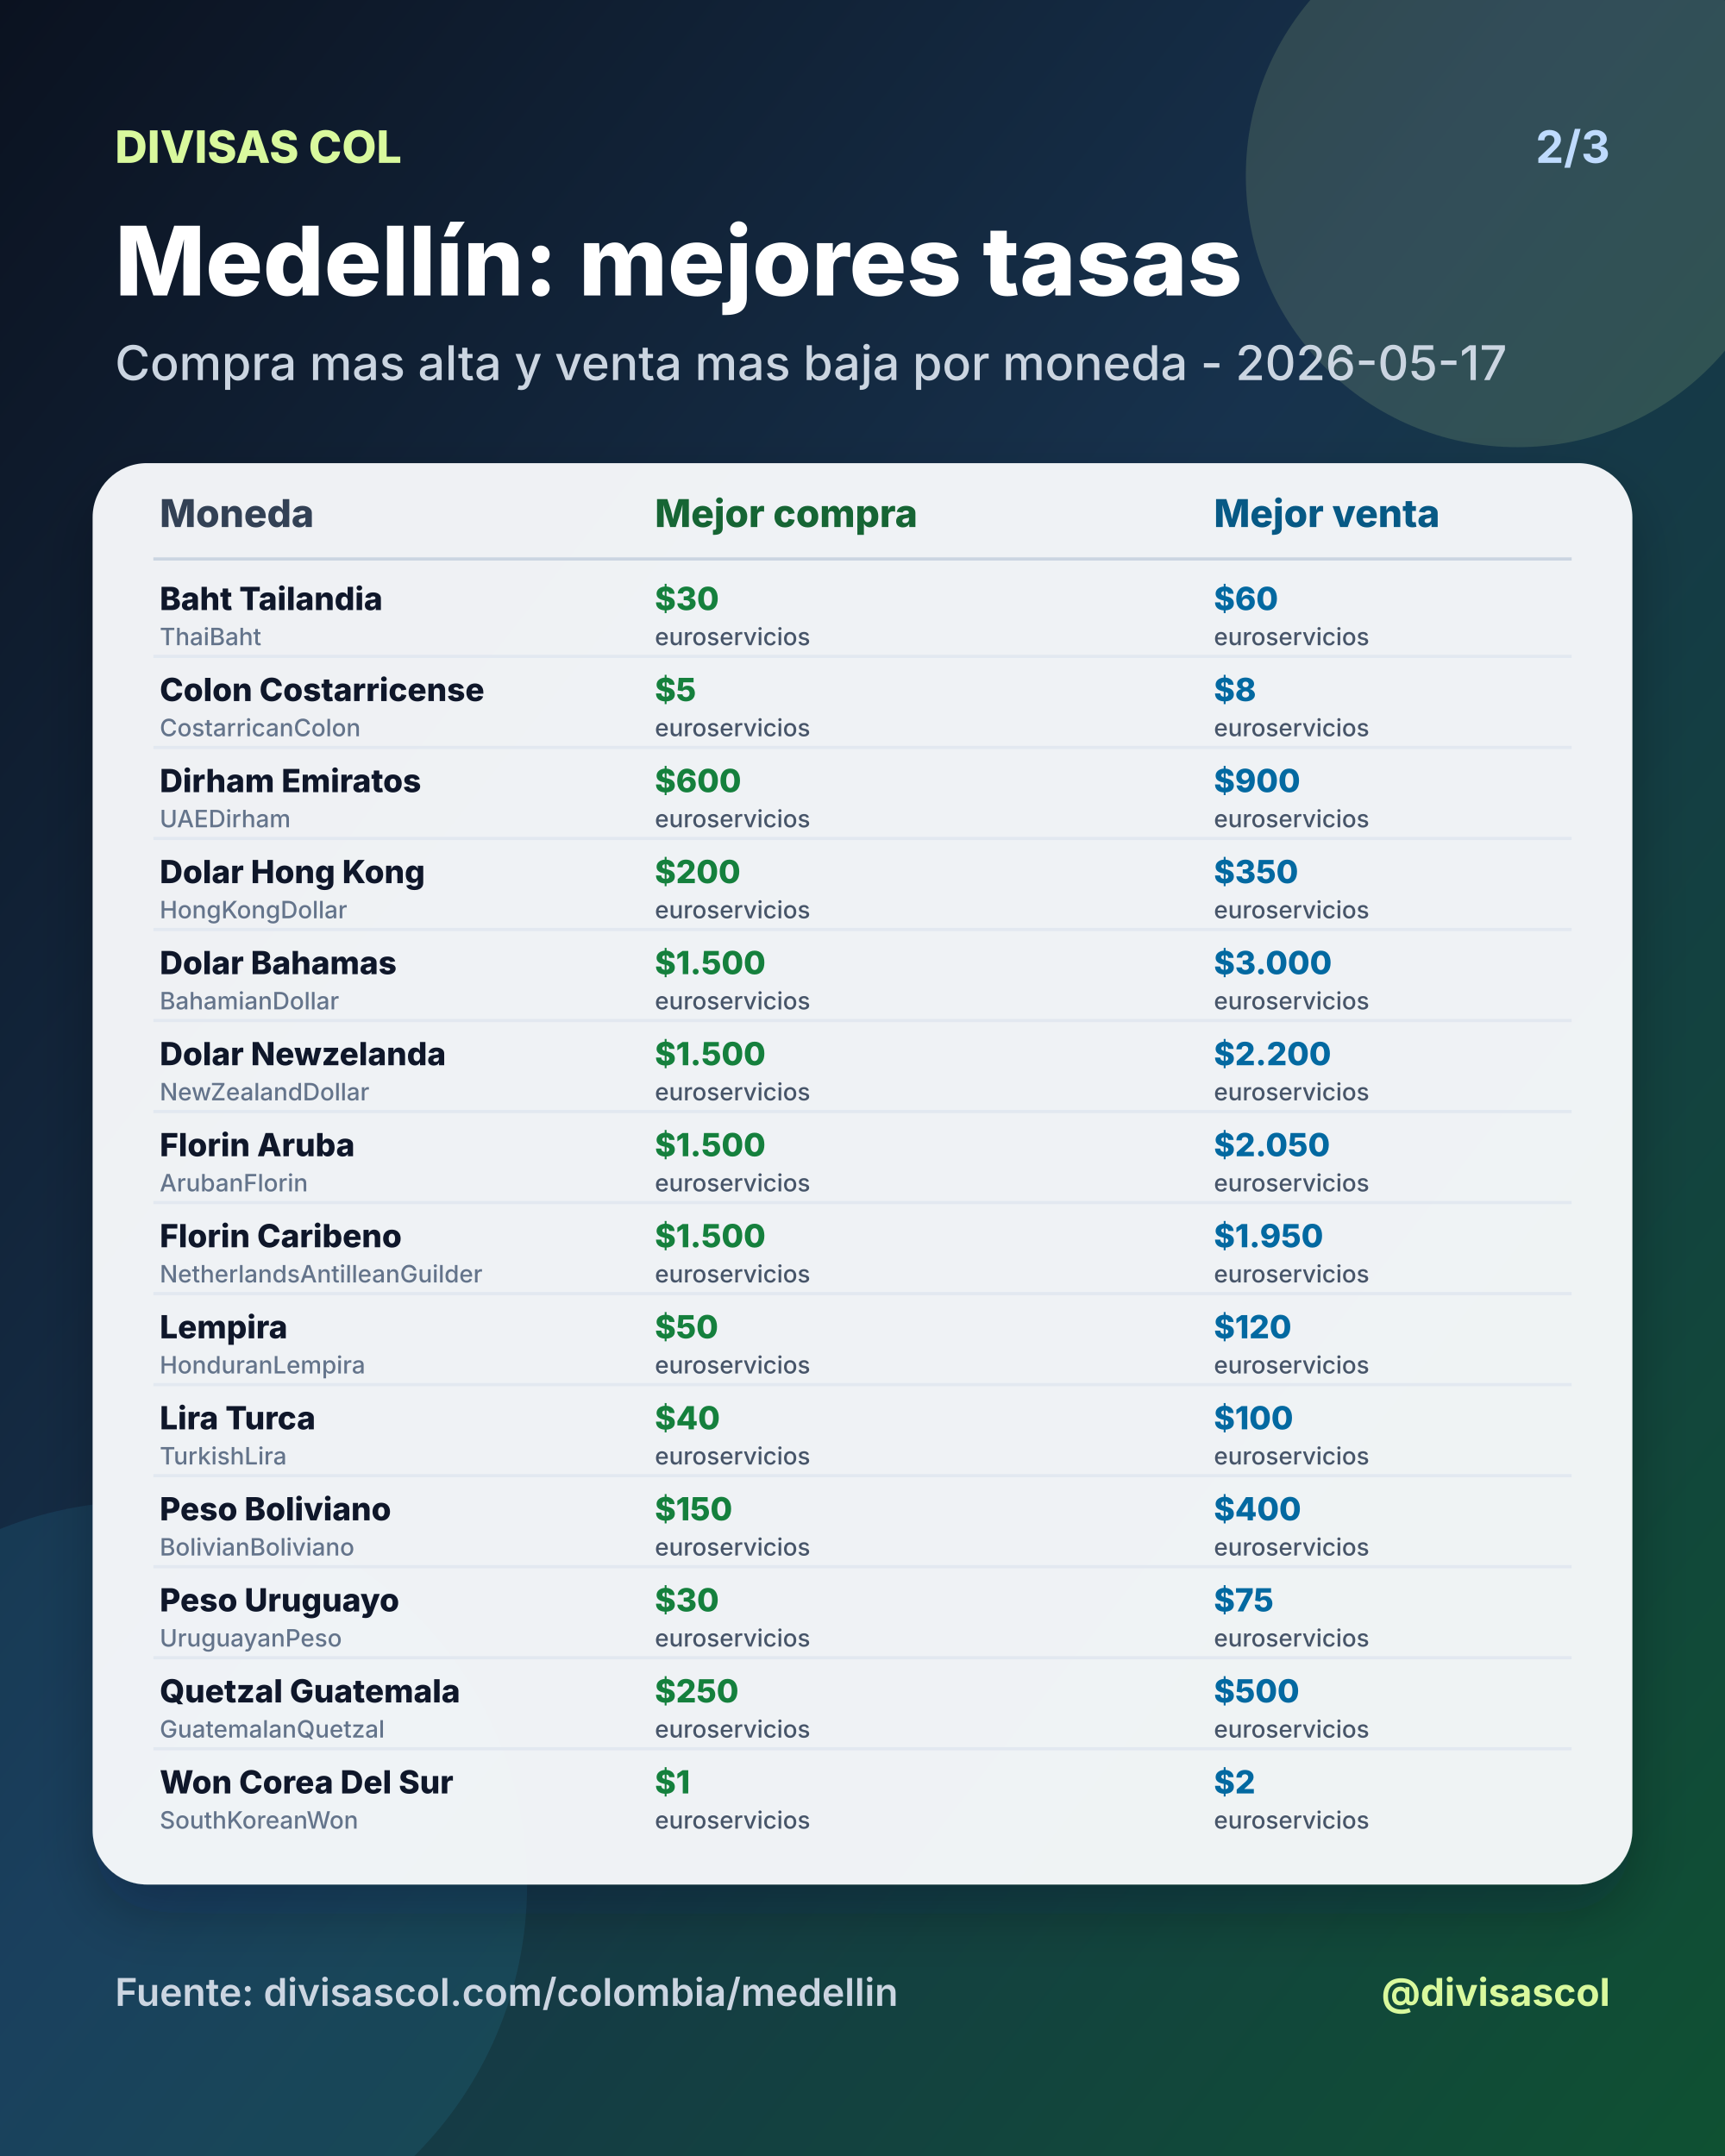
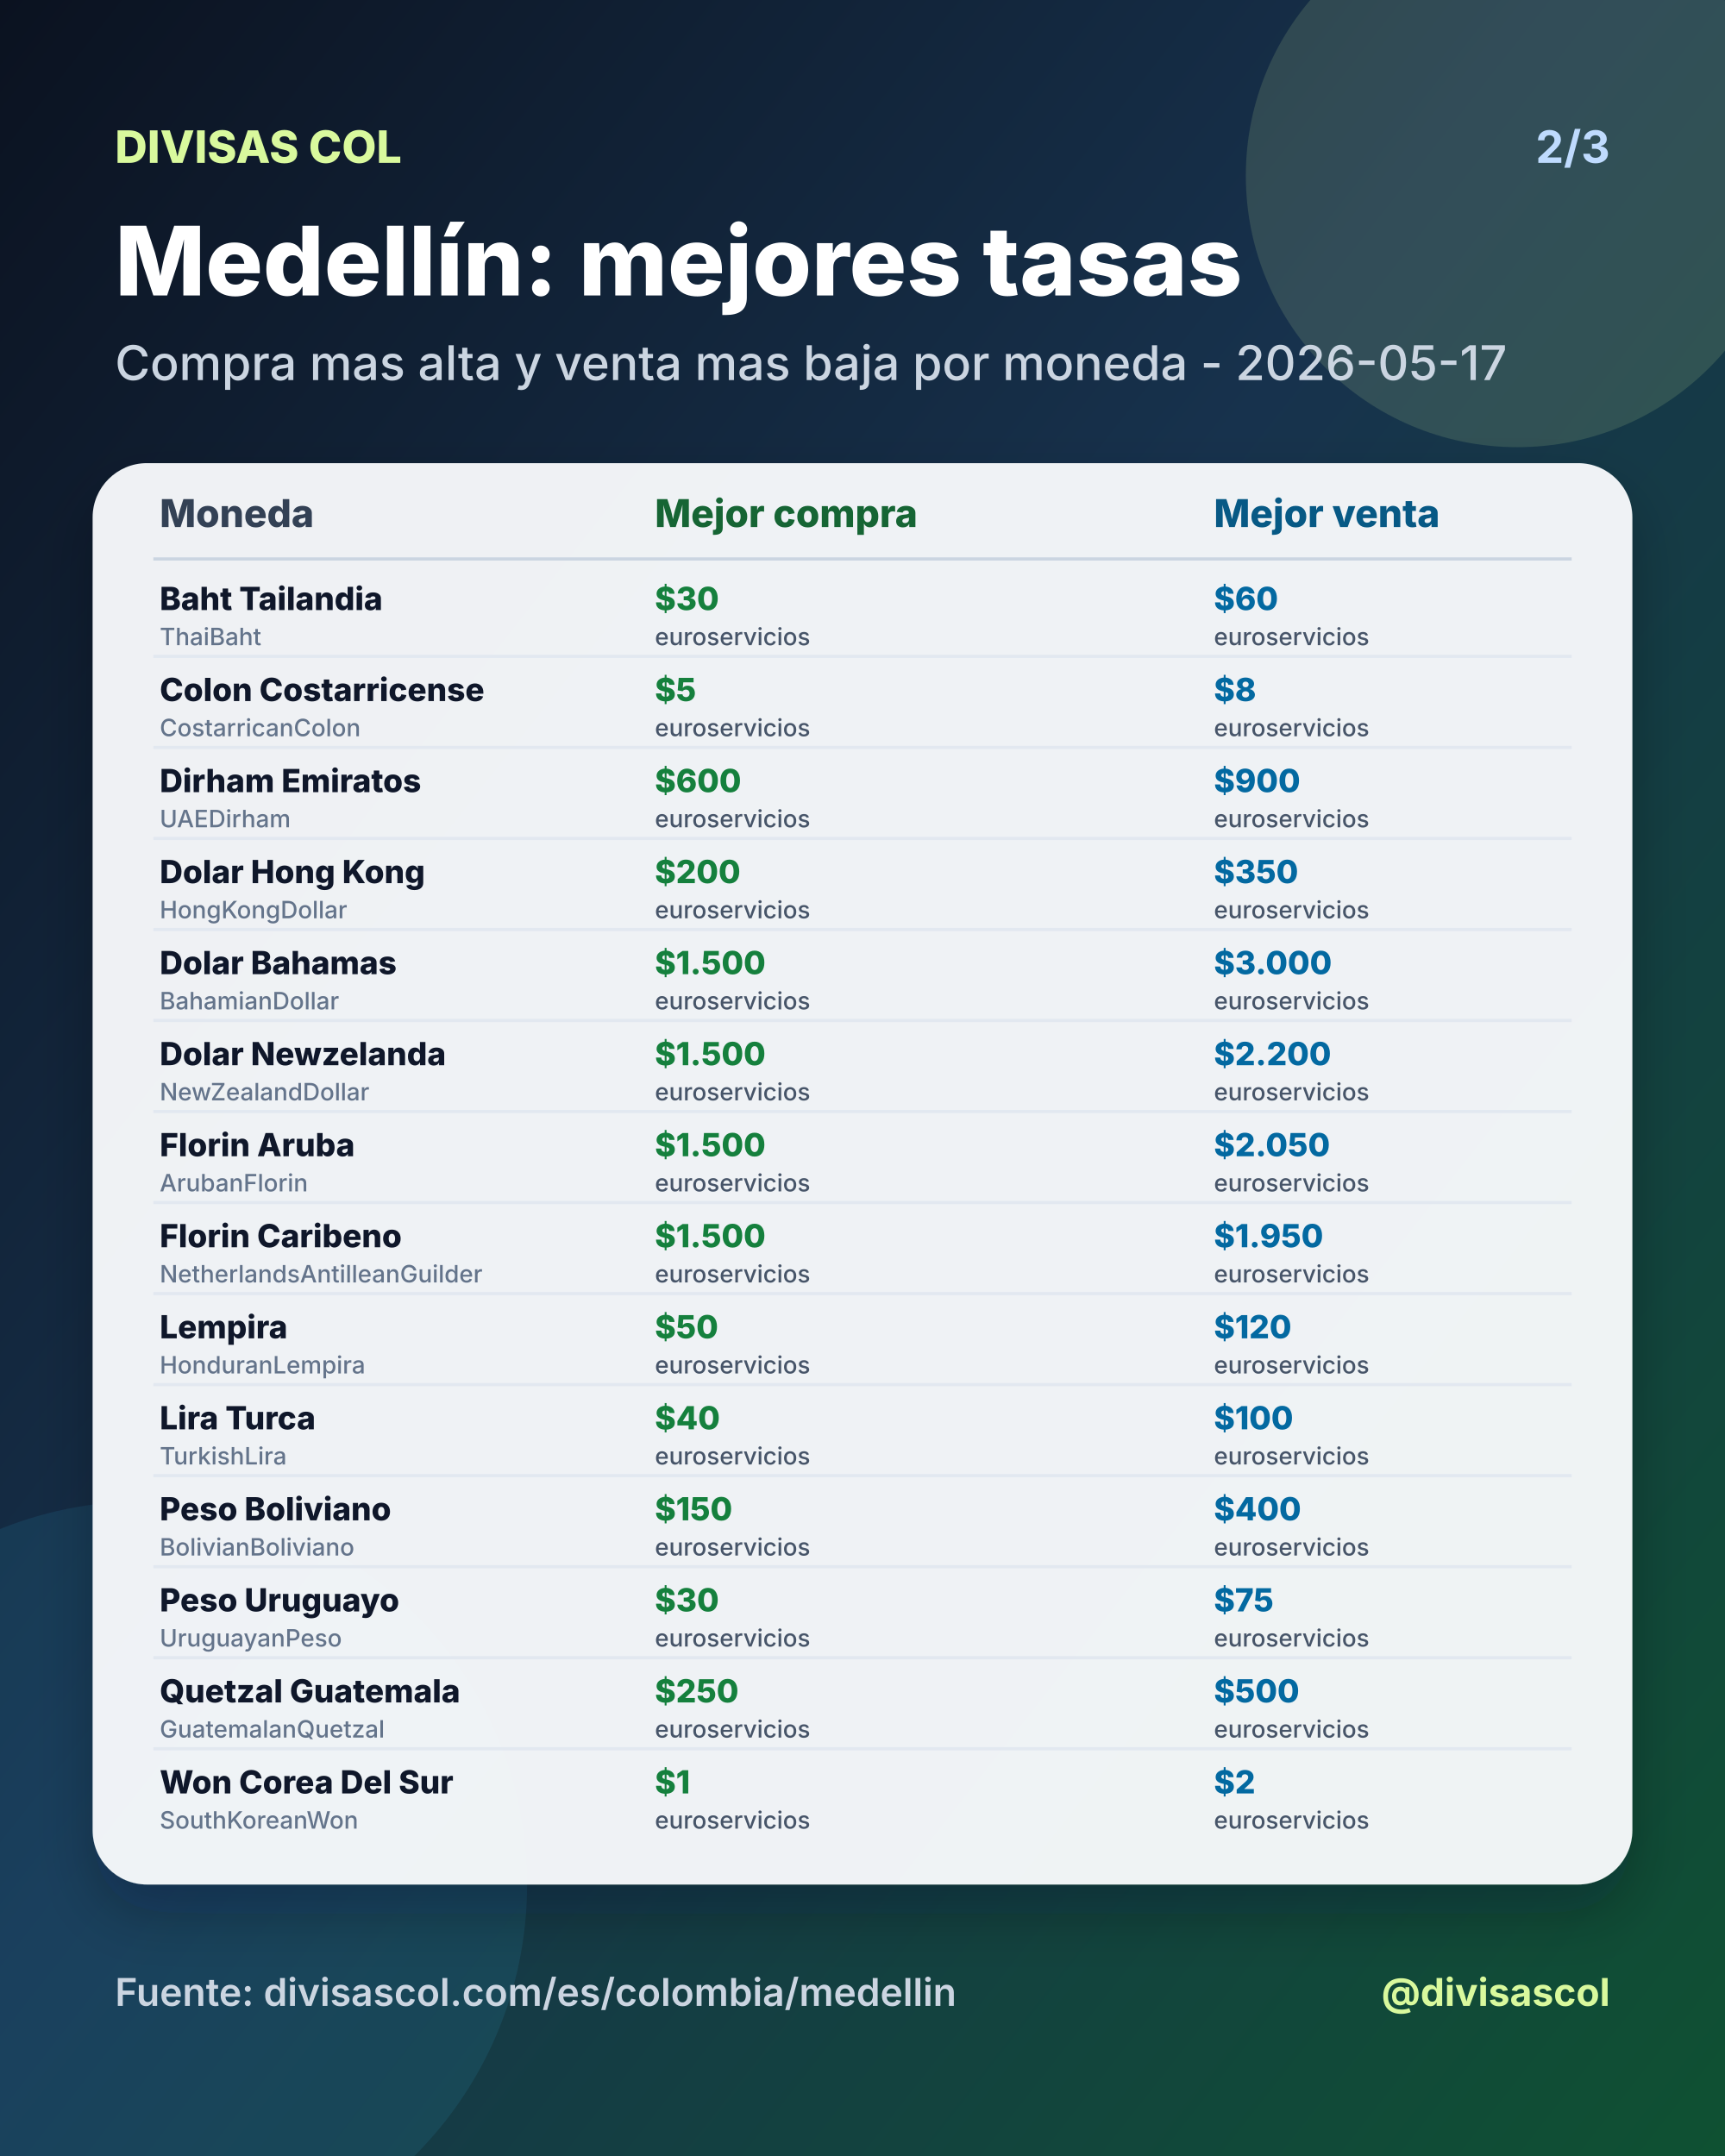
<svg xmlns="http://www.w3.org/2000/svg" width="1080" height="1350" viewBox="0 0 1080 1350">
  <defs>
    <linearGradient id="bg" x1="0" y1="0" x2="1" y2="1">
      <stop offset="0%" stop-color="#0b1220" />
      <stop offset="46%" stop-color="#17324d" />
      <stop offset="100%" stop-color="#0f5132" />
    </linearGradient>
    <filter id="shadow" x="-20%" y="-20%" width="140%" height="140%">
      <feDropShadow dx="0" dy="18" stdDeviation="18" flood-color="#020617" flood-opacity="0.28" />
    </filter>
  </defs>
  <rect width="1080" height="1350" fill="url(#bg)" />
  <circle cx="950" cy="110" r="170" fill="#d9f99d" opacity="0.14" />
  <circle cx="90" cy="1180" r="240" fill="#38bdf8" opacity="0.10" />
  <text x="72" y="102" fill="#d9f99d" font-size="28" font-family="Inter, Arial, sans-serif" font-weight="800" text-anchor="start">DIVISAS COL</text>
  <text x="1008" y="102" fill="#bfdbfe" font-size="28" font-family="Inter, Arial, sans-serif" font-weight="700" text-anchor="end">2/3</text>
  <text x="72" y="185" fill="#ffffff" font-size="60" font-family="Inter, Arial, sans-serif" font-weight="800" text-anchor="start">Medellín: mejores tasas</text>
  <text x="72" y="238" fill="#cbd5e1" font-size="30" font-family="Inter, Arial, sans-serif" font-weight="500" text-anchor="start">Compra mas alta y venta mas baja por moneda - 2026-05-17</text>
  <rect x="58" y="290" width="964" height="890" rx="34" fill="#f8fafc" opacity="0.96" filter="url(#shadow)" />
  <text x="100" y="330" fill="#334155" font-size="24" font-family="Inter, Arial, sans-serif" font-weight="800" text-anchor="start">Moneda</text>
  <text x="410" y="330" fill="#166534" font-size="24" font-family="Inter, Arial, sans-serif" font-weight="800" text-anchor="start">Mejor compra</text>
  <text x="760" y="330" fill="#075985" font-size="24" font-family="Inter, Arial, sans-serif" font-weight="800" text-anchor="start">Mejor venta</text>
  <line x1="96" y1="350" x2="984" y2="350" stroke="#cbd5e1" stroke-width="2" />
  <text x="100" y="382" fill="#0f172a" font-size="20" font-family="Inter, Arial, sans-serif" font-weight="800" text-anchor="start">Baht Tailandia</text>
  <text x="100" y="404" fill="#64748b" font-size="15" font-family="Inter, Arial, sans-serif" font-weight="500" text-anchor="start">ThaiBaht</text>
  <text x="410" y="382" fill="#15803d" font-size="20" font-family="Inter, Arial, sans-serif" font-weight="800" text-anchor="start">$30</text>
  <text x="410" y="404" fill="#475569" font-size="15" font-family="Inter, Arial, sans-serif" font-weight="500" text-anchor="start">euroservicios</text>
  <text x="760" y="382" fill="#0369a1" font-size="20" font-family="Inter, Arial, sans-serif" font-weight="800" text-anchor="start">$60</text>
  <text x="760" y="404" fill="#475569" font-size="15" font-family="Inter, Arial, sans-serif" font-weight="500" text-anchor="start">euroservicios</text>
  <line x1="96" y1="411" x2="984" y2="411" stroke="#e2e8f0" stroke-width="2" />
  <text x="100" y="439" fill="#0f172a" font-size="20" font-family="Inter, Arial, sans-serif" font-weight="800" text-anchor="start">Colon Costarricense</text>
  <text x="100" y="461" fill="#64748b" font-size="15" font-family="Inter, Arial, sans-serif" font-weight="500" text-anchor="start">CostarricanColon</text>
  <text x="410" y="439" fill="#15803d" font-size="20" font-family="Inter, Arial, sans-serif" font-weight="800" text-anchor="start">$5</text>
  <text x="410" y="461" fill="#475569" font-size="15" font-family="Inter, Arial, sans-serif" font-weight="500" text-anchor="start">euroservicios</text>
  <text x="760" y="439" fill="#0369a1" font-size="20" font-family="Inter, Arial, sans-serif" font-weight="800" text-anchor="start">$8</text>
  <text x="760" y="461" fill="#475569" font-size="15" font-family="Inter, Arial, sans-serif" font-weight="500" text-anchor="start">euroservicios</text>
  <line x1="96" y1="468" x2="984" y2="468" stroke="#e2e8f0" stroke-width="2" />
  <text x="100" y="496" fill="#0f172a" font-size="20" font-family="Inter, Arial, sans-serif" font-weight="800" text-anchor="start">Dirham Emiratos</text>
  <text x="100" y="518" fill="#64748b" font-size="15" font-family="Inter, Arial, sans-serif" font-weight="500" text-anchor="start">UAEDirham</text>
  <text x="410" y="496" fill="#15803d" font-size="20" font-family="Inter, Arial, sans-serif" font-weight="800" text-anchor="start">$600</text>
  <text x="410" y="518" fill="#475569" font-size="15" font-family="Inter, Arial, sans-serif" font-weight="500" text-anchor="start">euroservicios</text>
  <text x="760" y="496" fill="#0369a1" font-size="20" font-family="Inter, Arial, sans-serif" font-weight="800" text-anchor="start">$900</text>
  <text x="760" y="518" fill="#475569" font-size="15" font-family="Inter, Arial, sans-serif" font-weight="500" text-anchor="start">euroservicios</text>
  <line x1="96" y1="525" x2="984" y2="525" stroke="#e2e8f0" stroke-width="2" />
  <text x="100" y="553" fill="#0f172a" font-size="20" font-family="Inter, Arial, sans-serif" font-weight="800" text-anchor="start">Dolar Hong Kong</text>
  <text x="100" y="575" fill="#64748b" font-size="15" font-family="Inter, Arial, sans-serif" font-weight="500" text-anchor="start">HongKongDollar</text>
  <text x="410" y="553" fill="#15803d" font-size="20" font-family="Inter, Arial, sans-serif" font-weight="800" text-anchor="start">$200</text>
  <text x="410" y="575" fill="#475569" font-size="15" font-family="Inter, Arial, sans-serif" font-weight="500" text-anchor="start">euroservicios</text>
  <text x="760" y="553" fill="#0369a1" font-size="20" font-family="Inter, Arial, sans-serif" font-weight="800" text-anchor="start">$350</text>
  <text x="760" y="575" fill="#475569" font-size="15" font-family="Inter, Arial, sans-serif" font-weight="500" text-anchor="start">euroservicios</text>
  <line x1="96" y1="582" x2="984" y2="582" stroke="#e2e8f0" stroke-width="2" />
  <text x="100" y="610" fill="#0f172a" font-size="20" font-family="Inter, Arial, sans-serif" font-weight="800" text-anchor="start">Dolar Bahamas</text>
  <text x="100" y="632" fill="#64748b" font-size="15" font-family="Inter, Arial, sans-serif" font-weight="500" text-anchor="start">BahamianDollar</text>
  <text x="410" y="610" fill="#15803d" font-size="20" font-family="Inter, Arial, sans-serif" font-weight="800" text-anchor="start">$1.500</text>
  <text x="410" y="632" fill="#475569" font-size="15" font-family="Inter, Arial, sans-serif" font-weight="500" text-anchor="start">euroservicios</text>
  <text x="760" y="610" fill="#0369a1" font-size="20" font-family="Inter, Arial, sans-serif" font-weight="800" text-anchor="start">$3.000</text>
  <text x="760" y="632" fill="#475569" font-size="15" font-family="Inter, Arial, sans-serif" font-weight="500" text-anchor="start">euroservicios</text>
  <line x1="96" y1="639" x2="984" y2="639" stroke="#e2e8f0" stroke-width="2" />
  <text x="100" y="667" fill="#0f172a" font-size="20" font-family="Inter, Arial, sans-serif" font-weight="800" text-anchor="start">Dolar Newzelanda</text>
  <text x="100" y="689" fill="#64748b" font-size="15" font-family="Inter, Arial, sans-serif" font-weight="500" text-anchor="start">NewZealandDollar</text>
  <text x="410" y="667" fill="#15803d" font-size="20" font-family="Inter, Arial, sans-serif" font-weight="800" text-anchor="start">$1.500</text>
  <text x="410" y="689" fill="#475569" font-size="15" font-family="Inter, Arial, sans-serif" font-weight="500" text-anchor="start">euroservicios</text>
  <text x="760" y="667" fill="#0369a1" font-size="20" font-family="Inter, Arial, sans-serif" font-weight="800" text-anchor="start">$2.200</text>
  <text x="760" y="689" fill="#475569" font-size="15" font-family="Inter, Arial, sans-serif" font-weight="500" text-anchor="start">euroservicios</text>
  <line x1="96" y1="696" x2="984" y2="696" stroke="#e2e8f0" stroke-width="2" />
  <text x="100" y="724" fill="#0f172a" font-size="20" font-family="Inter, Arial, sans-serif" font-weight="800" text-anchor="start">Florin Aruba</text>
  <text x="100" y="746" fill="#64748b" font-size="15" font-family="Inter, Arial, sans-serif" font-weight="500" text-anchor="start">ArubanFlorin</text>
  <text x="410" y="724" fill="#15803d" font-size="20" font-family="Inter, Arial, sans-serif" font-weight="800" text-anchor="start">$1.500</text>
  <text x="410" y="746" fill="#475569" font-size="15" font-family="Inter, Arial, sans-serif" font-weight="500" text-anchor="start">euroservicios</text>
  <text x="760" y="724" fill="#0369a1" font-size="20" font-family="Inter, Arial, sans-serif" font-weight="800" text-anchor="start">$2.050</text>
  <text x="760" y="746" fill="#475569" font-size="15" font-family="Inter, Arial, sans-serif" font-weight="500" text-anchor="start">euroservicios</text>
  <line x1="96" y1="753" x2="984" y2="753" stroke="#e2e8f0" stroke-width="2" />
  <text x="100" y="781" fill="#0f172a" font-size="20" font-family="Inter, Arial, sans-serif" font-weight="800" text-anchor="start">Florin Caribeno</text>
  <text x="100" y="803" fill="#64748b" font-size="15" font-family="Inter, Arial, sans-serif" font-weight="500" text-anchor="start">NetherlandsAntilleanGuilder</text>
  <text x="410" y="781" fill="#15803d" font-size="20" font-family="Inter, Arial, sans-serif" font-weight="800" text-anchor="start">$1.500</text>
  <text x="410" y="803" fill="#475569" font-size="15" font-family="Inter, Arial, sans-serif" font-weight="500" text-anchor="start">euroservicios</text>
  <text x="760" y="781" fill="#0369a1" font-size="20" font-family="Inter, Arial, sans-serif" font-weight="800" text-anchor="start">$1.950</text>
  <text x="760" y="803" fill="#475569" font-size="15" font-family="Inter, Arial, sans-serif" font-weight="500" text-anchor="start">euroservicios</text>
  <line x1="96" y1="810" x2="984" y2="810" stroke="#e2e8f0" stroke-width="2" />
  <text x="100" y="838" fill="#0f172a" font-size="20" font-family="Inter, Arial, sans-serif" font-weight="800" text-anchor="start">Lempira</text>
  <text x="100" y="860" fill="#64748b" font-size="15" font-family="Inter, Arial, sans-serif" font-weight="500" text-anchor="start">HonduranLempira</text>
  <text x="410" y="838" fill="#15803d" font-size="20" font-family="Inter, Arial, sans-serif" font-weight="800" text-anchor="start">$50</text>
  <text x="410" y="860" fill="#475569" font-size="15" font-family="Inter, Arial, sans-serif" font-weight="500" text-anchor="start">euroservicios</text>
  <text x="760" y="838" fill="#0369a1" font-size="20" font-family="Inter, Arial, sans-serif" font-weight="800" text-anchor="start">$120</text>
  <text x="760" y="860" fill="#475569" font-size="15" font-family="Inter, Arial, sans-serif" font-weight="500" text-anchor="start">euroservicios</text>
  <line x1="96" y1="867" x2="984" y2="867" stroke="#e2e8f0" stroke-width="2" />
  <text x="100" y="895" fill="#0f172a" font-size="20" font-family="Inter, Arial, sans-serif" font-weight="800" text-anchor="start">Lira Turca</text>
  <text x="100" y="917" fill="#64748b" font-size="15" font-family="Inter, Arial, sans-serif" font-weight="500" text-anchor="start">TurkishLira</text>
  <text x="410" y="895" fill="#15803d" font-size="20" font-family="Inter, Arial, sans-serif" font-weight="800" text-anchor="start">$40</text>
  <text x="410" y="917" fill="#475569" font-size="15" font-family="Inter, Arial, sans-serif" font-weight="500" text-anchor="start">euroservicios</text>
  <text x="760" y="895" fill="#0369a1" font-size="20" font-family="Inter, Arial, sans-serif" font-weight="800" text-anchor="start">$100</text>
  <text x="760" y="917" fill="#475569" font-size="15" font-family="Inter, Arial, sans-serif" font-weight="500" text-anchor="start">euroservicios</text>
  <line x1="96" y1="924" x2="984" y2="924" stroke="#e2e8f0" stroke-width="2" />
  <text x="100" y="952" fill="#0f172a" font-size="20" font-family="Inter, Arial, sans-serif" font-weight="800" text-anchor="start">Peso Boliviano</text>
  <text x="100" y="974" fill="#64748b" font-size="15" font-family="Inter, Arial, sans-serif" font-weight="500" text-anchor="start">BolivianBoliviano</text>
  <text x="410" y="952" fill="#15803d" font-size="20" font-family="Inter, Arial, sans-serif" font-weight="800" text-anchor="start">$150</text>
  <text x="410" y="974" fill="#475569" font-size="15" font-family="Inter, Arial, sans-serif" font-weight="500" text-anchor="start">euroservicios</text>
  <text x="760" y="952" fill="#0369a1" font-size="20" font-family="Inter, Arial, sans-serif" font-weight="800" text-anchor="start">$400</text>
  <text x="760" y="974" fill="#475569" font-size="15" font-family="Inter, Arial, sans-serif" font-weight="500" text-anchor="start">euroservicios</text>
  <line x1="96" y1="981" x2="984" y2="981" stroke="#e2e8f0" stroke-width="2" />
  <text x="100" y="1009" fill="#0f172a" font-size="20" font-family="Inter, Arial, sans-serif" font-weight="800" text-anchor="start">Peso Uruguayo</text>
  <text x="100" y="1031" fill="#64748b" font-size="15" font-family="Inter, Arial, sans-serif" font-weight="500" text-anchor="start">UruguayanPeso</text>
  <text x="410" y="1009" fill="#15803d" font-size="20" font-family="Inter, Arial, sans-serif" font-weight="800" text-anchor="start">$30</text>
  <text x="410" y="1031" fill="#475569" font-size="15" font-family="Inter, Arial, sans-serif" font-weight="500" text-anchor="start">euroservicios</text>
  <text x="760" y="1009" fill="#0369a1" font-size="20" font-family="Inter, Arial, sans-serif" font-weight="800" text-anchor="start">$75</text>
  <text x="760" y="1031" fill="#475569" font-size="15" font-family="Inter, Arial, sans-serif" font-weight="500" text-anchor="start">euroservicios</text>
  <line x1="96" y1="1038" x2="984" y2="1038" stroke="#e2e8f0" stroke-width="2" />
  <text x="100" y="1066" fill="#0f172a" font-size="20" font-family="Inter, Arial, sans-serif" font-weight="800" text-anchor="start">Quetzal Guatemala</text>
  <text x="100" y="1088" fill="#64748b" font-size="15" font-family="Inter, Arial, sans-serif" font-weight="500" text-anchor="start">GuatemalanQuetzal</text>
  <text x="410" y="1066" fill="#15803d" font-size="20" font-family="Inter, Arial, sans-serif" font-weight="800" text-anchor="start">$250</text>
  <text x="410" y="1088" fill="#475569" font-size="15" font-family="Inter, Arial, sans-serif" font-weight="500" text-anchor="start">euroservicios</text>
  <text x="760" y="1066" fill="#0369a1" font-size="20" font-family="Inter, Arial, sans-serif" font-weight="800" text-anchor="start">$500</text>
  <text x="760" y="1088" fill="#475569" font-size="15" font-family="Inter, Arial, sans-serif" font-weight="500" text-anchor="start">euroservicios</text>
  <line x1="96" y1="1095" x2="984" y2="1095" stroke="#e2e8f0" stroke-width="2" />
  <text x="100" y="1123" fill="#0f172a" font-size="20" font-family="Inter, Arial, sans-serif" font-weight="800" text-anchor="start">Won Corea Del Sur</text>
  <text x="100" y="1145" fill="#64748b" font-size="15" font-family="Inter, Arial, sans-serif" font-weight="500" text-anchor="start">SouthKoreanWon</text>
  <text x="410" y="1123" fill="#15803d" font-size="20" font-family="Inter, Arial, sans-serif" font-weight="800" text-anchor="start">$1</text>
  <text x="410" y="1145" fill="#475569" font-size="15" font-family="Inter, Arial, sans-serif" font-weight="500" text-anchor="start">euroservicios</text>
  <text x="760" y="1123" fill="#0369a1" font-size="20" font-family="Inter, Arial, sans-serif" font-weight="800" text-anchor="start">$2</text>
  <text x="760" y="1145" fill="#475569" font-size="15" font-family="Inter, Arial, sans-serif" font-weight="500" text-anchor="start">euroservicios</text>
-   <text x="72" y="1256" fill="#cbd5e1" font-size="24" font-family="Inter, Arial, sans-serif" font-weight="600" text-anchor="start">Fuente: divisascol.com/colombia/medellin</text>
+   <text x="72" y="1256" fill="#cbd5e1" font-size="24" font-family="Inter, Arial, sans-serif" font-weight="600" text-anchor="start">Fuente: divisascol.com/es/colombia/medellin</text>
  <text x="1008" y="1256" fill="#d9f99d" font-size="24" font-family="Inter, Arial, sans-serif" font-weight="700" text-anchor="end">@divisascol</text>
</svg>
